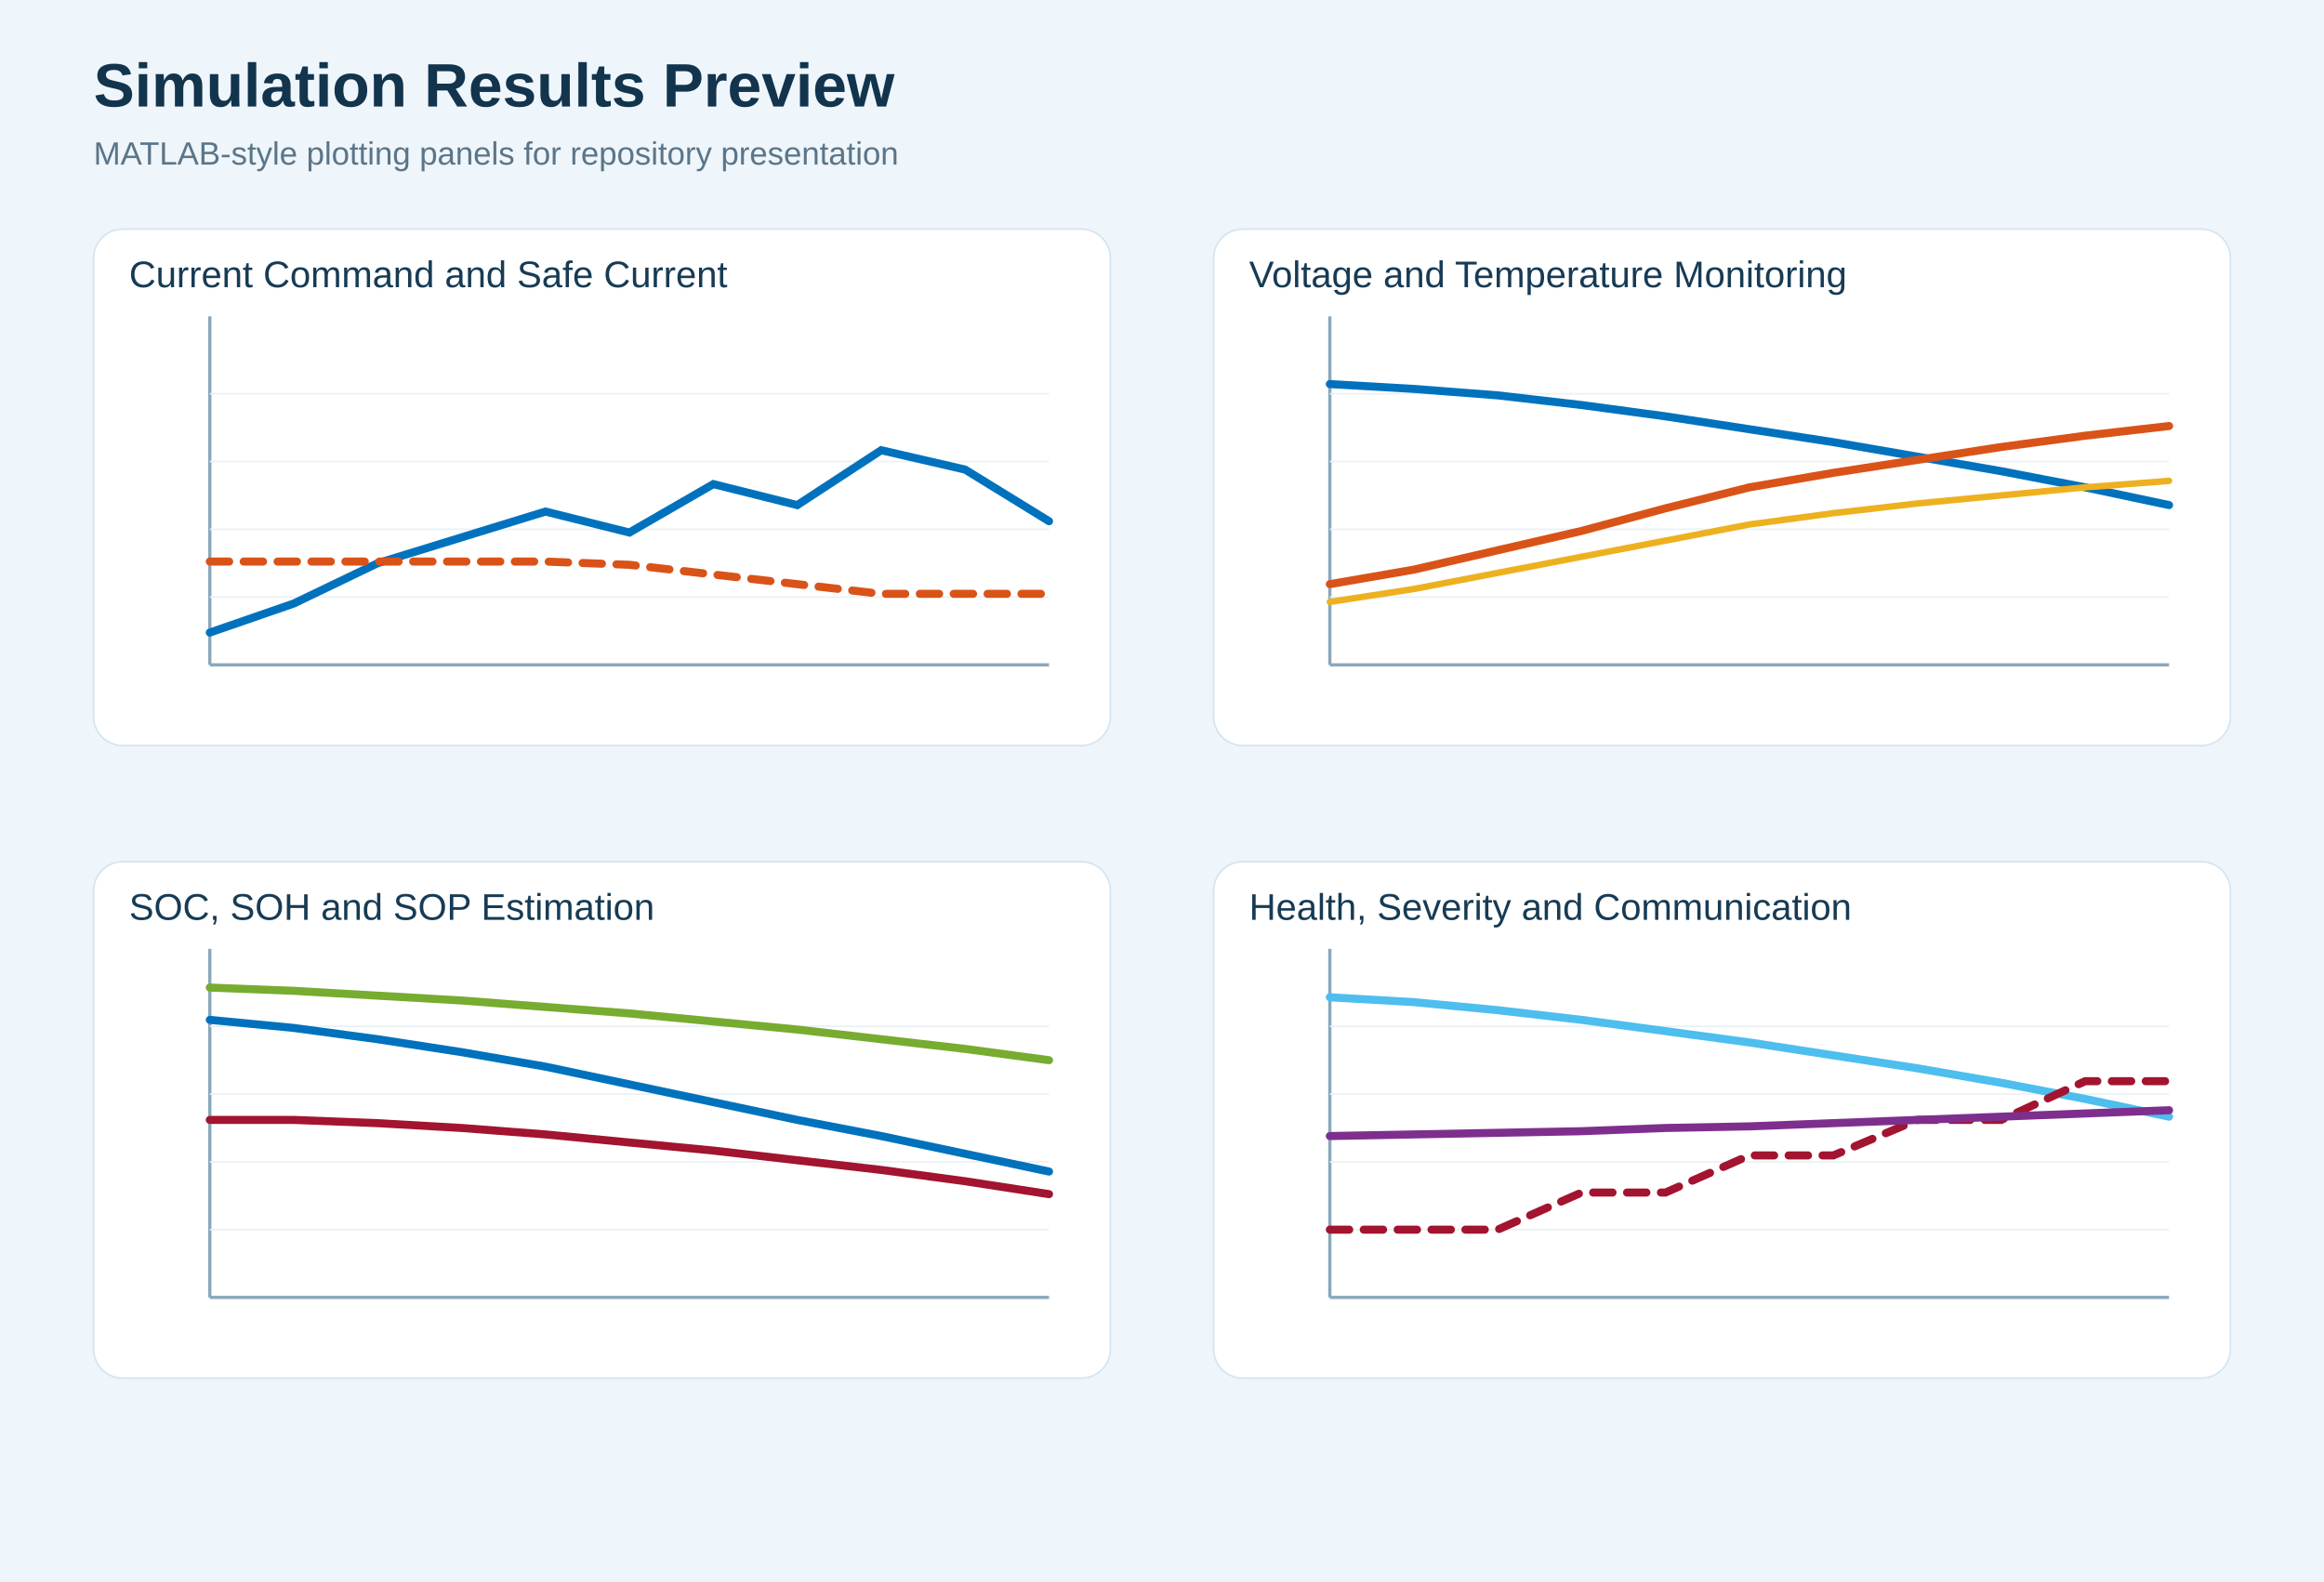
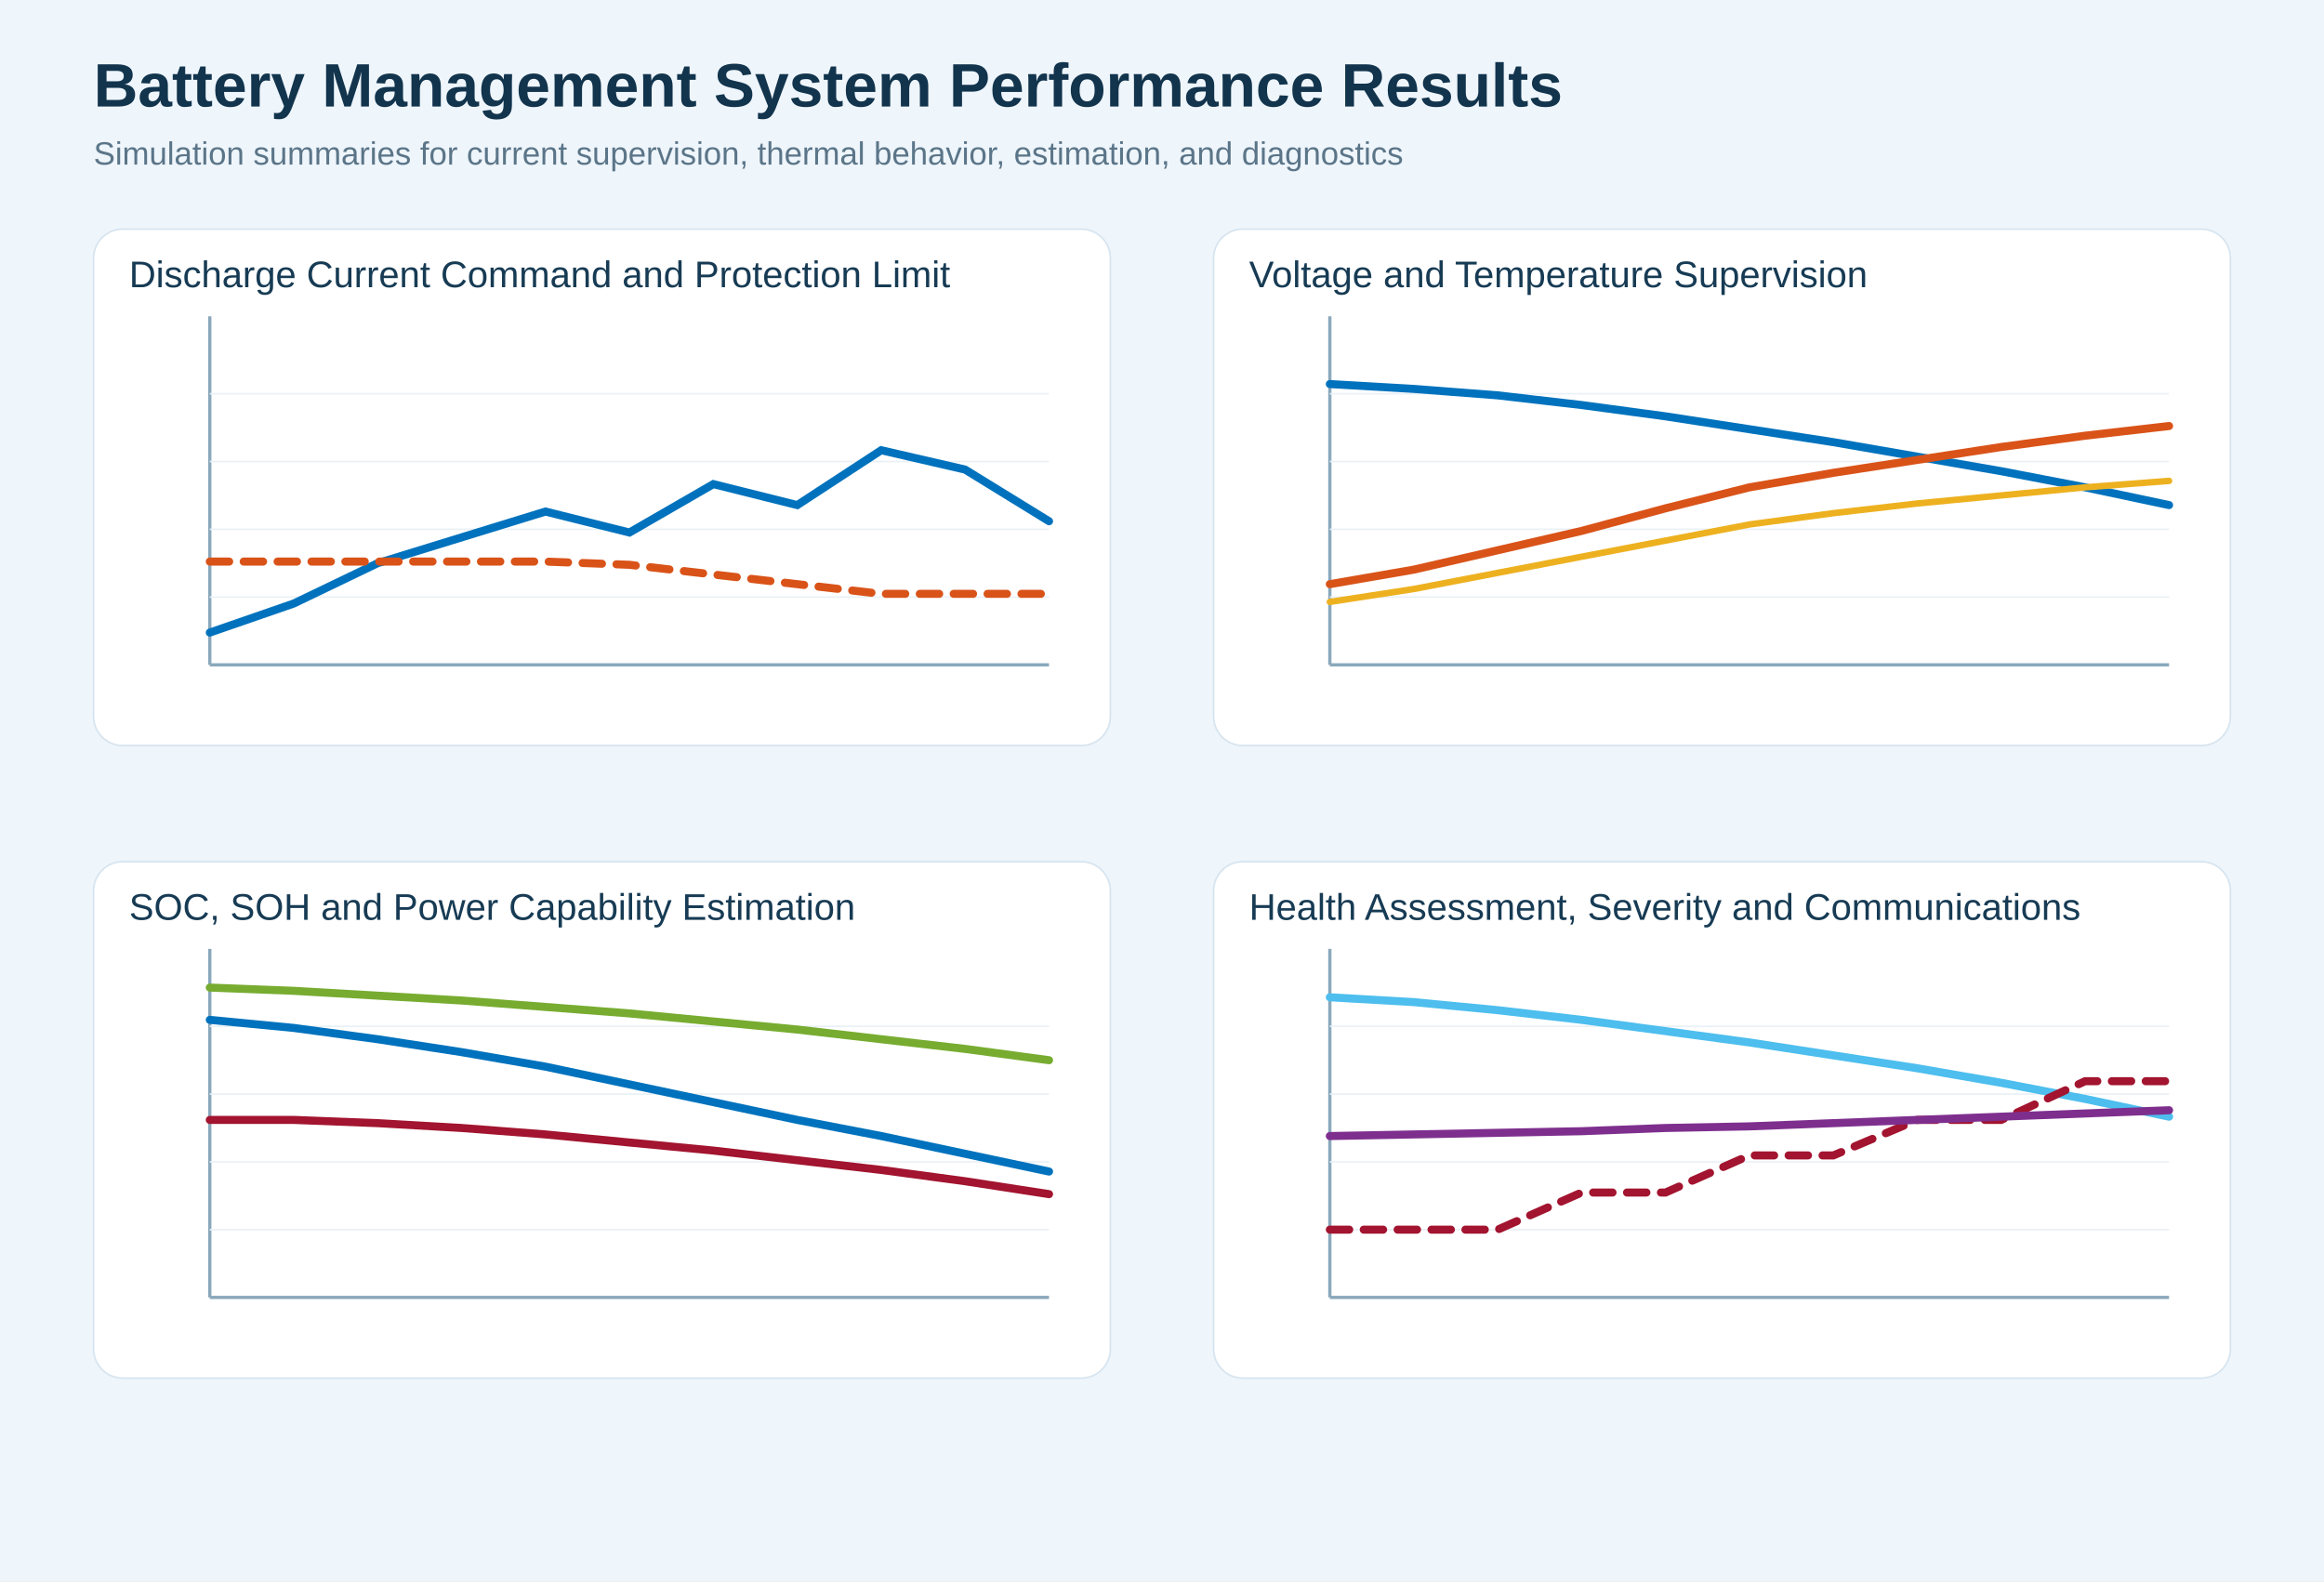
<svg xmlns="http://www.w3.org/2000/svg" width="1440" height="980" viewBox="0 0 1440 980">
  <rect width="1440" height="980" fill="#eef5fb" />
-   <text x="58" y="66" font-size="38" font-family="Segoe UI, Arial, sans-serif" font-weight="700" fill="#12344d">Simulation Results Preview</text>
-   <text x="58" y="102" font-size="20" font-family="Segoe UI, Arial, sans-serif" fill="#5b7588">MATLAB-style plotting panels for repository presentation</text>
+   <text x="58" y="66" font-size="38" font-family="Segoe UI, Arial, sans-serif" font-weight="700" fill="#12344d">Battery Management System Performance Results</text>
+   <text x="58" y="102" font-size="20" font-family="Segoe UI, Arial, sans-serif" fill="#5b7588">Simulation summaries for current supervision, thermal behavior, estimation, and diagnostics</text>
  <g transform="translate(58,142)">
    <rect width="630" height="320" rx="18" fill="#ffffff" stroke="#d6e4ef" />
-     <text x="22" y="36" font-size="23" font-family="Segoe UI, Arial, sans-serif" fill="#173b54">Current Command and Safe Current</text>
+     <text x="22" y="36" font-size="23" font-family="Segoe UI, Arial, sans-serif" fill="#173b54">Discharge Current Command and Protection Limit</text>
    <line x1="72" y1="54" x2="72" y2="270" stroke="#8aa8bc" stroke-width="2" />
    <line x1="72" y1="270" x2="592" y2="270" stroke="#8aa8bc" stroke-width="2" />
    <g stroke="#eaf1f6">
      <line x1="72" y1="228" x2="592" y2="228" />
      <line x1="72" y1="186" x2="592" y2="186" />
      <line x1="72" y1="144" x2="592" y2="144" />
      <line x1="72" y1="102" x2="592" y2="102" />
    </g>
    <polyline points="72,250 124,232 176,207 228,191 280,175 332,188 384,158 436,171 488,137 540,149 592,181" fill="none" stroke="#0072BD" stroke-width="5" stroke-linecap="round" />
    <polyline points="72,206 124,206 176,206 228,206 280,206 332,208 384,214 436,220 488,226 540,226 592,226" fill="none" stroke="#D95319" stroke-width="5" stroke-dasharray="12 9" stroke-linecap="round" />
  </g>
  <g transform="translate(752,142)">
    <rect width="630" height="320" rx="18" fill="#ffffff" stroke="#d6e4ef" />
-     <text x="22" y="36" font-size="23" font-family="Segoe UI, Arial, sans-serif" fill="#173b54">Voltage and Temperature Monitoring</text>
+     <text x="22" y="36" font-size="23" font-family="Segoe UI, Arial, sans-serif" fill="#173b54">Voltage and Temperature Supervision</text>
    <line x1="72" y1="54" x2="72" y2="270" stroke="#8aa8bc" stroke-width="2" />
    <line x1="72" y1="270" x2="592" y2="270" stroke="#8aa8bc" stroke-width="2" />
    <g stroke="#eaf1f6">
      <line x1="72" y1="228" x2="592" y2="228" />
      <line x1="72" y1="186" x2="592" y2="186" />
      <line x1="72" y1="144" x2="592" y2="144" />
      <line x1="72" y1="102" x2="592" y2="102" />
    </g>
    <polyline points="72,96 124,99 176,103 228,109 280,116 332,124 384,132 436,141 488,150 540,160 592,171" fill="none" stroke="#0072BD" stroke-width="5" stroke-linecap="round" />
    <polyline points="72,220 124,211 176,199 228,187 280,173 332,160 384,151 436,143 488,135 540,128 592,122" fill="none" stroke="#D95319" stroke-width="5" stroke-linecap="round" />
    <polyline points="72,231 124,223 176,213 228,203 280,193 332,183 384,176 436,170 488,165 540,160 592,156" fill="none" stroke="#EDB120" stroke-width="4" stroke-linecap="round" />
  </g>
  <g transform="translate(58,534)">
    <rect width="630" height="320" rx="18" fill="#ffffff" stroke="#d6e4ef" />
-     <text x="22" y="36" font-size="23" font-family="Segoe UI, Arial, sans-serif" fill="#173b54">SOC, SOH and SOP Estimation</text>
+     <text x="22" y="36" font-size="23" font-family="Segoe UI, Arial, sans-serif" fill="#173b54">SOC, SOH and Power Capability Estimation</text>
    <line x1="72" y1="54" x2="72" y2="270" stroke="#8aa8bc" stroke-width="2" />
    <line x1="72" y1="270" x2="592" y2="270" stroke="#8aa8bc" stroke-width="2" />
    <g stroke="#eaf1f6">
      <line x1="72" y1="228" x2="592" y2="228" />
      <line x1="72" y1="186" x2="592" y2="186" />
      <line x1="72" y1="144" x2="592" y2="144" />
      <line x1="72" y1="102" x2="592" y2="102" />
    </g>
    <polyline points="72,98 124,103 176,110 228,118 280,127 332,138 384,149 436,160 488,170 540,181 592,192" fill="none" stroke="#0072BD" stroke-width="5" stroke-linecap="round" />
    <polyline points="72,78 124,80 176,83 228,86 280,90 332,94 384,99 436,104 488,110 540,116 592,123" fill="none" stroke="#77AC30" stroke-width="5" stroke-linecap="round" />
    <polyline points="72,160 124,160 176,162 228,165 280,169 332,174 384,179 436,185 488,191 540,198 592,206" fill="none" stroke="#A2142F" stroke-width="5" stroke-linecap="round" />
  </g>
  <g transform="translate(752,534)">
    <rect width="630" height="320" rx="18" fill="#ffffff" stroke="#d6e4ef" />
-     <text x="22" y="36" font-size="23" font-family="Segoe UI, Arial, sans-serif" fill="#173b54">Health, Severity and Communication</text>
+     <text x="22" y="36" font-size="23" font-family="Segoe UI, Arial, sans-serif" fill="#173b54">Health Assessment, Severity and Communications</text>
    <line x1="72" y1="54" x2="72" y2="270" stroke="#8aa8bc" stroke-width="2" />
    <line x1="72" y1="270" x2="592" y2="270" stroke="#8aa8bc" stroke-width="2" />
    <g stroke="#eaf1f6">
      <line x1="72" y1="228" x2="592" y2="228" />
      <line x1="72" y1="186" x2="592" y2="186" />
      <line x1="72" y1="144" x2="592" y2="144" />
      <line x1="72" y1="102" x2="592" y2="102" />
    </g>
    <polyline points="72,84 124,87 176,92 228,98 280,105 332,112 384,120 436,128 488,137 540,147 592,158" fill="none" stroke="#4DBEEE" stroke-width="5" stroke-linecap="round" />
    <polyline points="72,228 124,228 176,228 228,205 280,205 332,182 384,182 436,160 488,160 540,136 592,136" fill="none" stroke="#A2142F" stroke-width="5" stroke-dasharray="12 9" stroke-linecap="round" />
    <polyline points="72,170 124,169 176,168 228,167 280,165 332,164 384,162 436,160 488,158 540,156 592,154" fill="none" stroke="#7E2F8E" stroke-width="5" stroke-linecap="round" />
  </g>
</svg>
